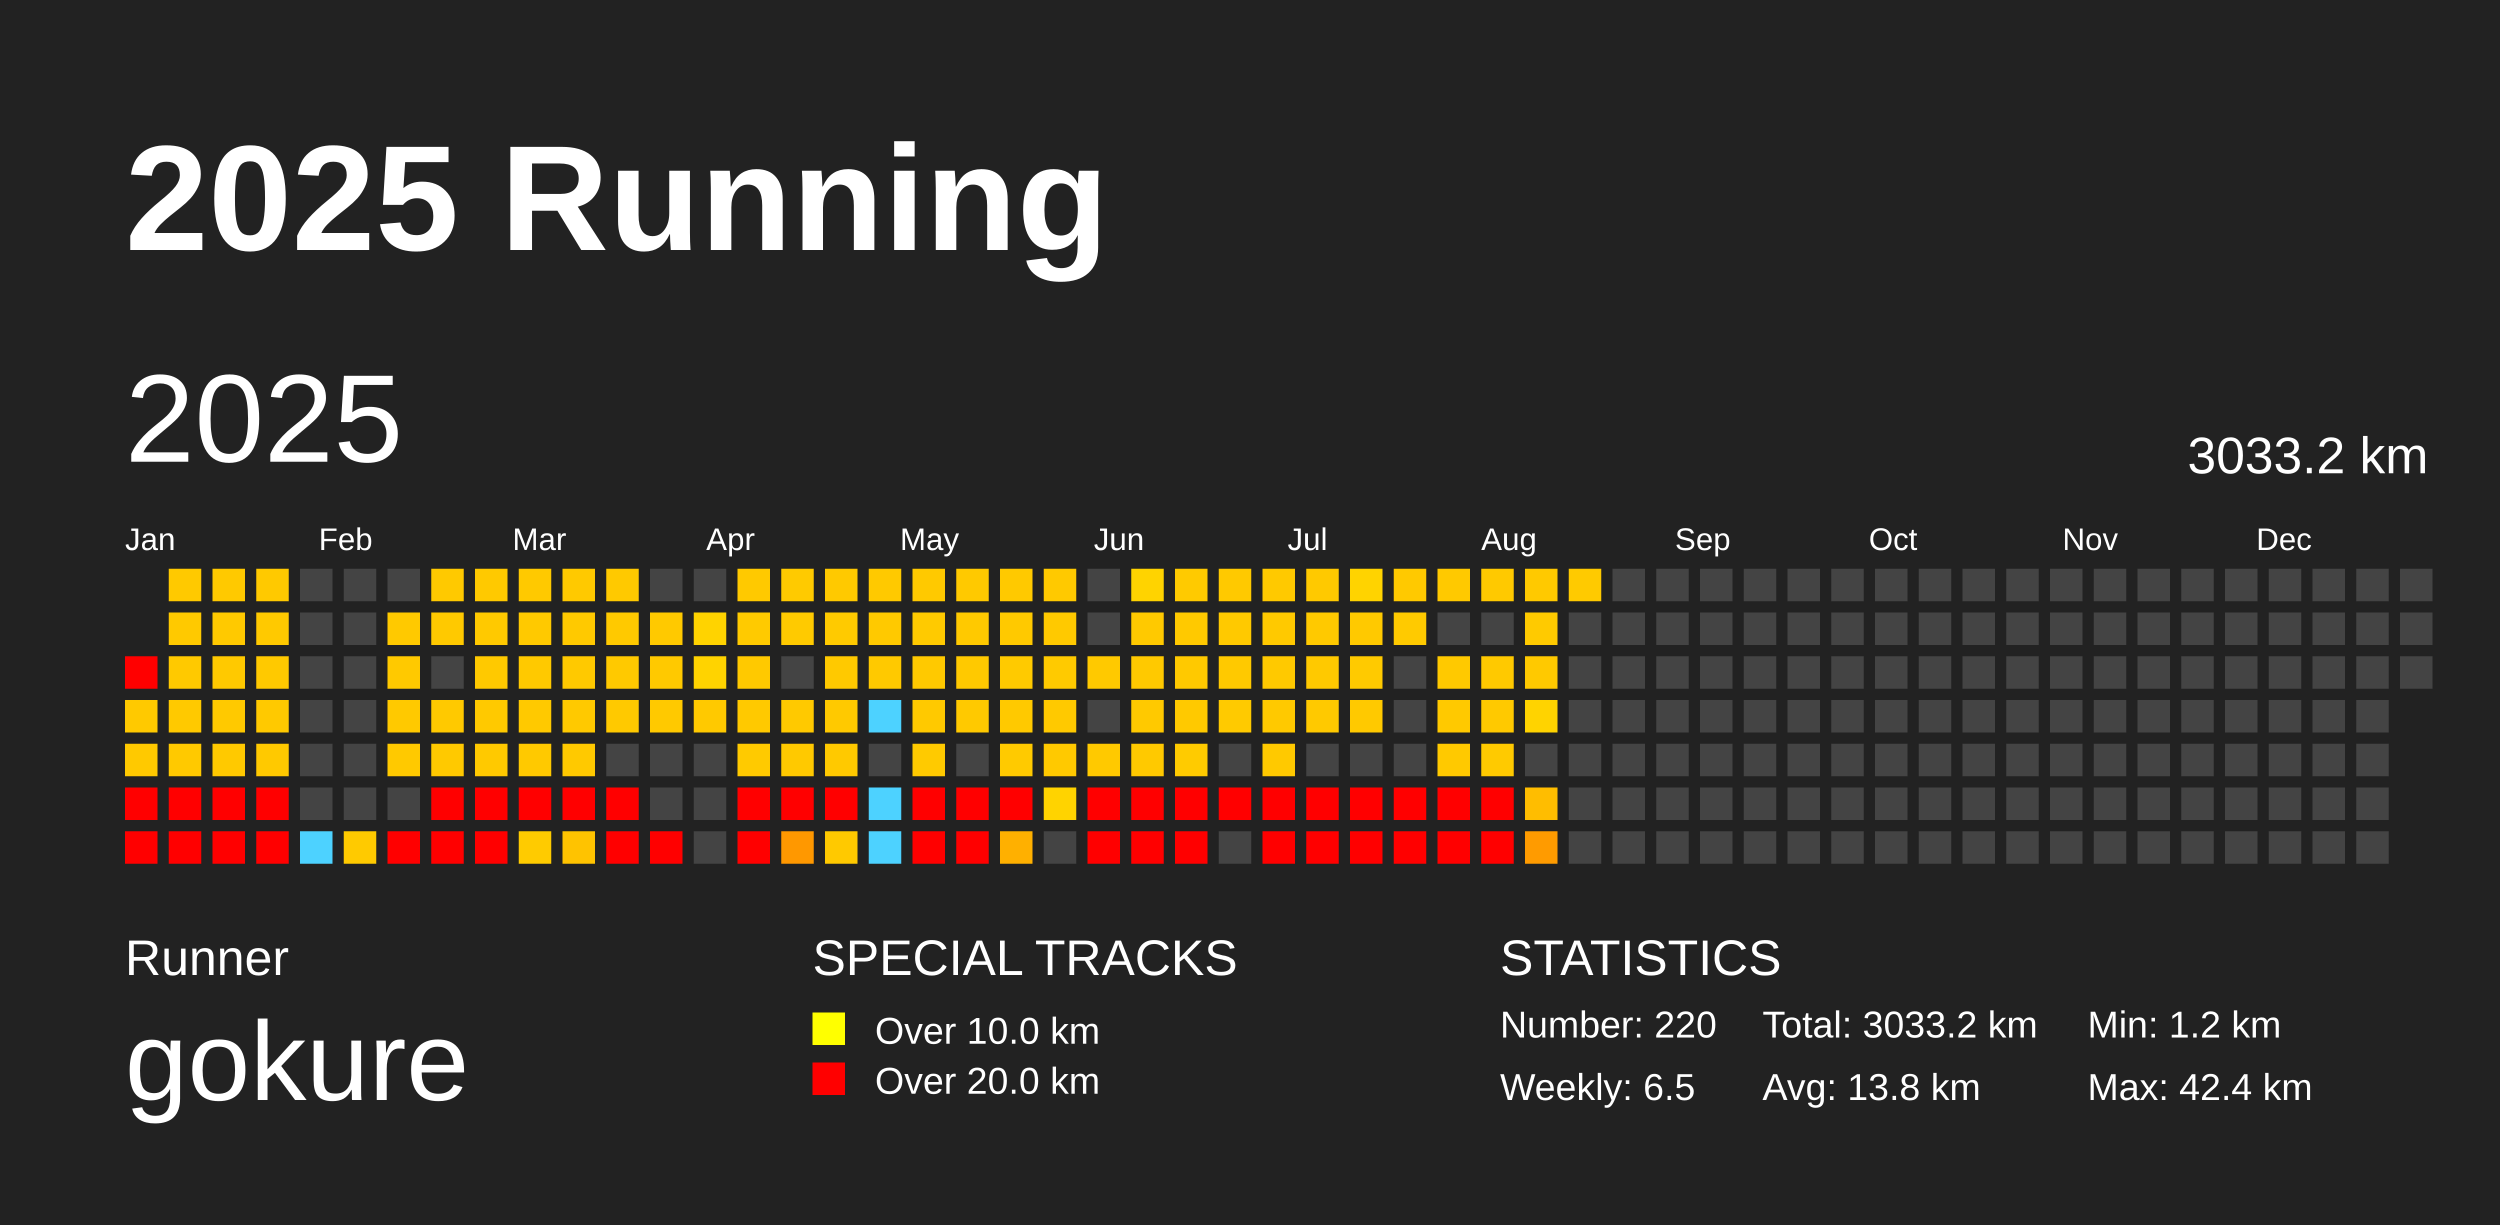
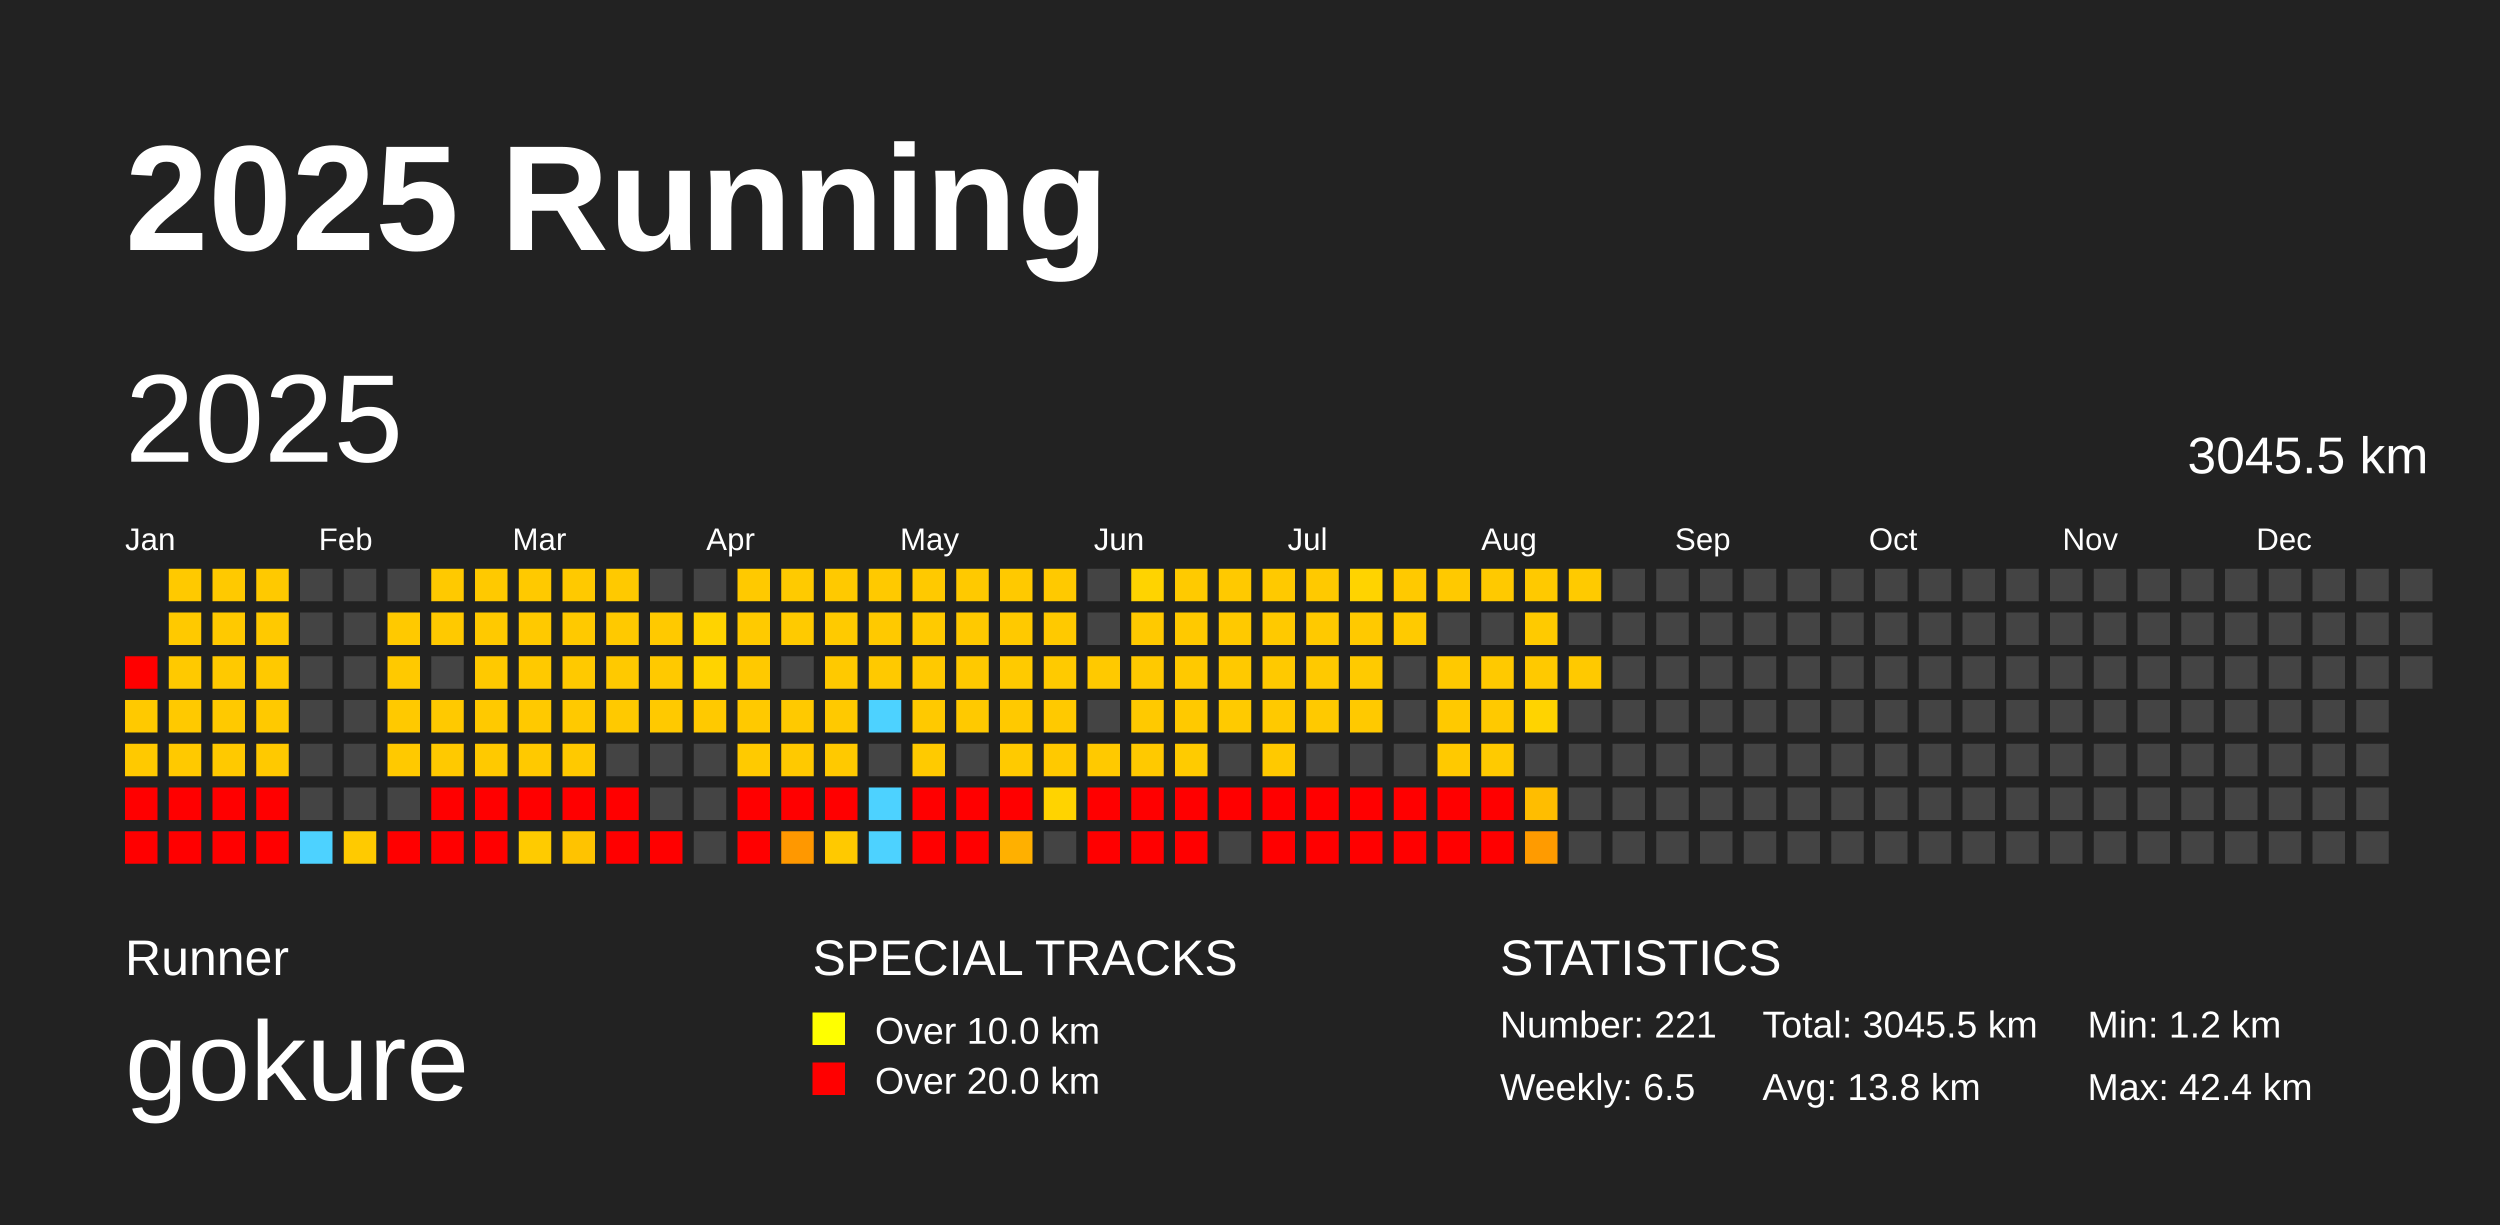
<svg xmlns="http://www.w3.org/2000/svg" baseProfile="full" height="98mm" version="1.1" viewBox="0,0,200,98" width="200mm">
  <defs />
  <rect fill="#222222" height="98" width="200" x="0" y="0" />
  <text fill="#FFFFFF" style="font-size:12px; font-family:Arial; font-weight:bold;" x="10" y="20">2025 Running</text>
  <text fill="#FFFFFF" style="font-size:4px; font-family:Arial" x="10" y="78">Runner</text>
  <text fill="#FFFFFF" style="font-size:9px; font-family:Arial" x="10" y="88">gokure</text>
  <text fill="#FFFFFF" style="font-size:4px; font-family:Arial" x="65" y="78">SPECIAL TRACKS</text>
  <rect fill="yellow" height="2.6" width="2.6" x="65" y="81" />
  <text fill="#FFFFFF" style="font-size:3px; font-family:Arial" x="70" y="83.5">Over 10.0 km</text>
  <rect fill="red" height="2.6" width="2.6" x="65" y="85" />
  <text fill="#FFFFFF" style="font-size:3px; font-family:Arial" x="70" y="87.5">Over 20.0 km</text>
  <text fill="#FFFFFF" style="font-size:4px; font-family:Arial" x="120" y="78">STATISTICS</text>
-   <text fill="#FFFFFF" style="font-size:3px; font-family:Arial" x="120" y="83">Number: 220</text>
+   <text fill="#FFFFFF" style="font-size:3px; font-family:Arial" x="120" y="83">Number: 221</text>
  <text fill="#FFFFFF" style="font-size:3px; font-family:Arial" x="120" y="88">Weekly: 6.5</text>
-   <text fill="#FFFFFF" style="font-size:3px; font-family:Arial" x="141" y="83">Total: 3033.2 km</text>
+   <text fill="#FFFFFF" style="font-size:3px; font-family:Arial" x="141" y="83">Total: 3045.5 km</text>
  <text fill="#FFFFFF" style="font-size:3px; font-family:Arial" x="141" y="88">Avg: 13.8 km</text>
  <text fill="#FFFFFF" style="font-size:3px; font-family:Arial" x="167" y="83">Min: 1.2 km</text>
  <text fill="#FFFFFF" style="font-size:3px; font-family:Arial" x="167" y="88">Max: 42.4 km</text>
  <text dominant-baseline="hanging" fill="#FFFFFF" style="font-size:10.0px; font-family:Arial;" x="10" y="30">2025</text>
-   <text dominant-baseline="hanging" fill="#FFFFFF" style="font-size:4.125px; font-family:Arial;" x="175" y="35">3033.2 km</text>
+   <text dominant-baseline="hanging" fill="#FFFFFF" style="font-size:4.125px; font-family:Arial;" x="175" y="35">3045.5 km</text>
  <text fill="#FFFFFF" style="font-size:2.5px; font-family:Arial" x="10.0" y="44">Jan</text>
  <text fill="#FFFFFF" style="font-size:2.5px; font-family:Arial" x="25.5" y="44">Feb</text>
  <text fill="#FFFFFF" style="font-size:2.5px; font-family:Arial" x="41.0" y="44">Mar</text>
  <text fill="#FFFFFF" style="font-size:2.5px; font-family:Arial" x="56.5" y="44">Apr</text>
  <text fill="#FFFFFF" style="font-size:2.5px; font-family:Arial" x="72.0" y="44">May</text>
  <text fill="#FFFFFF" style="font-size:2.5px; font-family:Arial" x="87.5" y="44">Jun</text>
  <text fill="#FFFFFF" style="font-size:2.5px; font-family:Arial" x="103.0" y="44">Jul</text>
  <text fill="#FFFFFF" style="font-size:2.5px; font-family:Arial" x="118.5" y="44">Aug</text>
  <text fill="#FFFFFF" style="font-size:2.5px; font-family:Arial" x="134.0" y="44">Sep</text>
  <text fill="#FFFFFF" style="font-size:2.5px; font-family:Arial" x="149.5" y="44">Oct</text>
  <text fill="#FFFFFF" style="font-size:2.5px; font-family:Arial" x="165.0" y="44">Nov</text>
  <text fill="#FFFFFF" style="font-size:2.5px; font-family:Arial" x="180.5" y="44">Dec</text>
  <rect fill="red" height="2.6" width="2.6" x="10.0" y="52.5" />
  <rect fill="#ffc900" height="2.6" width="2.6" x="10.0" y="56.0" />
  <rect fill="#ffc900" height="2.6" width="2.6" x="10.0" y="59.5" />
  <rect fill="red" height="2.6" width="2.6" x="10.0" y="63.0" />
  <rect fill="red" height="2.6" width="2.6" x="10.0" y="66.5" />
  <rect fill="#ffc900" height="2.6" width="2.6" x="13.5" y="45.5" />
  <rect fill="#ffc900" height="2.6" width="2.6" x="13.5" y="49.0" />
  <rect fill="#ffc900" height="2.6" width="2.6" x="13.5" y="52.5" />
  <rect fill="#ffc900" height="2.6" width="2.6" x="13.5" y="56.0" />
  <rect fill="#ffc900" height="2.6" width="2.6" x="13.5" y="59.5" />
  <rect fill="red" height="2.6" width="2.6" x="13.5" y="63.0" />
  <rect fill="red" height="2.6" width="2.6" x="13.5" y="66.5" />
  <rect fill="#ffc900" height="2.6" width="2.6" x="17.0" y="45.5" />
  <rect fill="#ffc900" height="2.6" width="2.6" x="17.0" y="49.0" />
  <rect fill="#ffc900" height="2.6" width="2.6" x="17.0" y="52.5" />
  <rect fill="#ffc900" height="2.6" width="2.6" x="17.0" y="56.0" />
  <rect fill="#ffc900" height="2.6" width="2.6" x="17.0" y="59.5" />
  <rect fill="red" height="2.6" width="2.6" x="17.0" y="63.0" />
  <rect fill="red" height="2.6" width="2.6" x="17.0" y="66.5" />
  <rect fill="#ffc900" height="2.6" width="2.6" x="20.5" y="45.5" />
  <rect fill="#ffc900" height="2.6" width="2.6" x="20.5" y="49.0" />
  <rect fill="#ffc900" height="2.6" width="2.6" x="20.5" y="52.5" />
  <rect fill="#ffc900" height="2.6" width="2.6" x="20.5" y="56.0" />
  <rect fill="#ffc900" height="2.6" width="2.6" x="20.5" y="59.5" />
  <rect fill="red" height="2.6" width="2.6" x="20.5" y="63.0" />
  <rect fill="red" height="2.6" width="2.6" x="20.5" y="66.5" />
  <rect fill="#444444" height="2.6" width="2.6" x="24.0" y="45.5" />
  <rect fill="#444444" height="2.6" width="2.6" x="24.0" y="49.0" />
  <rect fill="#444444" height="2.6" width="2.6" x="24.0" y="52.5" />
  <rect fill="#444444" height="2.6" width="2.6" x="24.0" y="56.0" />
  <rect fill="#444444" height="2.6" width="2.6" x="24.0" y="59.5" />
  <rect fill="#444444" height="2.6" width="2.6" x="24.0" y="63.0" />
  <rect fill="#4dd2ff" height="2.6" width="2.6" x="24.0" y="66.5" />
  <rect fill="#444444" height="2.6" width="2.6" x="27.5" y="45.5" />
  <rect fill="#444444" height="2.6" width="2.6" x="27.5" y="49.0" />
  <rect fill="#444444" height="2.6" width="2.6" x="27.5" y="52.5" />
  <rect fill="#444444" height="2.6" width="2.6" x="27.5" y="56.0" />
  <rect fill="#444444" height="2.6" width="2.6" x="27.5" y="59.5" />
  <rect fill="#444444" height="2.6" width="2.6" x="27.5" y="63.0" />
  <rect fill="#ffca00" height="2.6" width="2.6" x="27.5" y="66.5" />
  <rect fill="#444444" height="2.6" width="2.6" x="31.0" y="45.5" />
  <rect fill="#ffc900" height="2.6" width="2.6" x="31.0" y="49.0" />
  <rect fill="#ffc900" height="2.6" width="2.6" x="31.0" y="52.5" />
  <rect fill="#ffc900" height="2.6" width="2.6" x="31.0" y="56.0" />
  <rect fill="#ffc900" height="2.6" width="2.6" x="31.0" y="59.5" />
  <rect fill="#444444" height="2.6" width="2.6" x="31.0" y="63.0" />
  <rect fill="red" height="2.6" width="2.6" x="31.0" y="66.5" />
  <rect fill="#ffc900" height="2.6" width="2.6" x="34.5" y="45.5" />
  <rect fill="#ffc900" height="2.6" width="2.6" x="34.5" y="49.0" />
  <rect fill="#444444" height="2.6" width="2.6" x="34.5" y="52.5" />
  <rect fill="#ffc900" height="2.6" width="2.6" x="34.5" y="56.0" />
  <rect fill="#ffc900" height="2.6" width="2.6" x="34.5" y="59.5" />
  <rect fill="red" height="2.6" width="2.6" x="34.5" y="63.0" />
  <rect fill="red" height="2.6" width="2.6" x="34.5" y="66.5" />
  <rect fill="#ffc900" height="2.6" width="2.6" x="38.0" y="45.5" />
  <rect fill="#ffc900" height="2.6" width="2.6" x="38.0" y="49.0" />
  <rect fill="#ffc900" height="2.6" width="2.6" x="38.0" y="52.5" />
  <rect fill="#ffc900" height="2.6" width="2.6" x="38.0" y="56.0" />
  <rect fill="#ffc900" height="2.6" width="2.6" x="38.0" y="59.5" />
  <rect fill="red" height="2.6" width="2.6" x="38.0" y="63.0" />
  <rect fill="red" height="2.6" width="2.6" x="38.0" y="66.5" />
  <rect fill="#ffc900" height="2.6" width="2.6" x="41.5" y="45.5" />
  <rect fill="#ffc900" height="2.6" width="2.6" x="41.5" y="49.0" />
  <rect fill="#ffc900" height="2.6" width="2.6" x="41.5" y="52.5" />
  <rect fill="#ffc900" height="2.6" width="2.6" x="41.5" y="56.0" />
  <rect fill="#ffc900" height="2.6" width="2.6" x="41.5" y="59.5" />
  <rect fill="red" height="2.6" width="2.6" x="41.5" y="63.0" />
  <rect fill="#ffcb00" height="2.6" width="2.6" x="41.5" y="66.5" />
  <rect fill="#ffc900" height="2.6" width="2.6" x="45.0" y="45.5" />
  <rect fill="#ffc900" height="2.6" width="2.6" x="45.0" y="49.0" />
  <rect fill="#ffc900" height="2.6" width="2.6" x="45.0" y="52.5" />
  <rect fill="#ffc900" height="2.6" width="2.6" x="45.0" y="56.0" />
  <rect fill="#ffc900" height="2.6" width="2.6" x="45.0" y="59.5" />
  <rect fill="red" height="2.6" width="2.6" x="45.0" y="63.0" />
  <rect fill="#ffc300" height="2.6" width="2.6" x="45.0" y="66.5" />
  <rect fill="#ffc900" height="2.6" width="2.6" x="48.5" y="45.5" />
  <rect fill="#ffc900" height="2.6" width="2.6" x="48.5" y="49.0" />
  <rect fill="#ffc900" height="2.6" width="2.6" x="48.5" y="52.5" />
  <rect fill="#ffc900" height="2.6" width="2.6" x="48.5" y="56.0" />
  <rect fill="#444444" height="2.6" width="2.6" x="48.5" y="59.5" />
  <rect fill="red" height="2.6" width="2.6" x="48.5" y="63.0" />
  <rect fill="red" height="2.6" width="2.6" x="48.5" y="66.5" />
  <rect fill="#444444" height="2.6" width="2.6" x="52.0" y="45.5" />
  <rect fill="#ffc900" height="2.6" width="2.6" x="52.0" y="49.0" />
  <rect fill="#ffc900" height="2.6" width="2.6" x="52.0" y="52.5" />
  <rect fill="#ffc900" height="2.6" width="2.6" x="52.0" y="56.0" />
  <rect fill="#444444" height="2.6" width="2.6" x="52.0" y="59.5" />
  <rect fill="#444444" height="2.6" width="2.6" x="52.0" y="63.0" />
  <rect fill="red" height="2.6" width="2.6" x="52.0" y="66.5" />
  <rect fill="#444444" height="2.6" width="2.6" x="55.5" y="45.5" />
  <rect fill="#ffd300" height="2.6" width="2.6" x="55.5" y="49.0" />
  <rect fill="#ffd300" height="2.6" width="2.6" x="55.5" y="52.5" />
  <rect fill="#ffc900" height="2.6" width="2.6" x="55.5" y="56.0" />
  <rect fill="#444444" height="2.6" width="2.6" x="55.5" y="59.5" />
  <rect fill="#444444" height="2.6" width="2.6" x="55.5" y="63.0" />
  <rect fill="#444444" height="2.6" width="2.6" x="55.5" y="66.5" />
  <rect fill="#ffc900" height="2.6" width="2.6" x="59.0" y="45.5" />
  <rect fill="#ffca00" height="2.6" width="2.6" x="59.0" y="49.0" />
  <rect fill="#ffc900" height="2.6" width="2.6" x="59.0" y="52.5" />
  <rect fill="#ffc900" height="2.6" width="2.6" x="59.0" y="56.0" />
  <rect fill="#ffca00" height="2.6" width="2.6" x="59.0" y="59.5" />
  <rect fill="red" height="2.6" width="2.6" x="59.0" y="63.0" />
  <rect fill="red" height="2.6" width="2.6" x="59.0" y="66.5" />
  <rect fill="#ffca00" height="2.6" width="2.6" x="62.5" y="45.5" />
  <rect fill="#ffca00" height="2.6" width="2.6" x="62.5" y="49.0" />
  <rect fill="#444444" height="2.6" width="2.6" x="62.5" y="52.5" />
  <rect fill="#ffc900" height="2.6" width="2.6" x="62.5" y="56.0" />
  <rect fill="#ffc900" height="2.6" width="2.6" x="62.5" y="59.5" />
  <rect fill="red" height="2.6" width="2.6" x="62.5" y="63.0" />
  <rect fill="#ff9800" height="2.6" width="2.6" x="62.5" y="66.5" />
  <rect fill="#ffc900" height="2.6" width="2.6" x="66.0" y="45.5" />
  <rect fill="#ffca00" height="2.6" width="2.6" x="66.0" y="49.0" />
  <rect fill="#ffc900" height="2.6" width="2.6" x="66.0" y="52.5" />
  <rect fill="#ffc900" height="2.6" width="2.6" x="66.0" y="56.0" />
  <rect fill="#ffc900" height="2.6" width="2.6" x="66.0" y="59.5" />
  <rect fill="red" height="2.6" width="2.6" x="66.0" y="63.0" />
  <rect fill="#ffc900" height="2.6" width="2.6" x="66.0" y="66.5" />
  <rect fill="#ffc900" height="2.6" width="2.6" x="69.5" y="45.5" />
  <rect fill="#ffc900" height="2.6" width="2.6" x="69.5" y="49.0" />
  <rect fill="#ffc900" height="2.6" width="2.6" x="69.5" y="52.5" />
  <rect fill="#4dd2ff" height="2.6" width="2.6" x="69.5" y="56.0" />
  <rect fill="#444444" height="2.6" width="2.6" x="69.5" y="59.5" />
  <rect fill="#4dd2ff" height="2.6" width="2.6" x="69.5" y="63.0" />
  <rect fill="#4dd2ff" height="2.6" width="2.6" x="69.5" y="66.5" />
  <rect fill="#ffc900" height="2.6" width="2.6" x="73.0" y="45.5" />
  <rect fill="#ffca00" height="2.6" width="2.6" x="73.0" y="49.0" />
  <rect fill="#ffc900" height="2.6" width="2.6" x="73.0" y="52.5" />
  <rect fill="#ffc900" height="2.6" width="2.6" x="73.0" y="56.0" />
  <rect fill="#ffca00" height="2.6" width="2.6" x="73.0" y="59.5" />
  <rect fill="red" height="2.6" width="2.6" x="73.0" y="63.0" />
  <rect fill="red" height="2.6" width="2.6" x="73.0" y="66.5" />
  <rect fill="#ffc900" height="2.6" width="2.6" x="76.5" y="45.5" />
  <rect fill="#ffc900" height="2.6" width="2.6" x="76.5" y="49.0" />
  <rect fill="#ffc900" height="2.6" width="2.6" x="76.5" y="52.5" />
  <rect fill="#ffc900" height="2.6" width="2.6" x="76.5" y="56.0" />
  <rect fill="#444444" height="2.6" width="2.6" x="76.5" y="59.5" />
  <rect fill="red" height="2.6" width="2.6" x="76.5" y="63.0" />
  <rect fill="red" height="2.6" width="2.6" x="76.5" y="66.5" />
  <rect fill="#ffc900" height="2.6" width="2.6" x="80.0" y="45.5" />
  <rect fill="#ffc900" height="2.6" width="2.6" x="80.0" y="49.0" />
  <rect fill="#ffca00" height="2.6" width="2.6" x="80.0" y="52.5" />
  <rect fill="#ffc900" height="2.6" width="2.6" x="80.0" y="56.0" />
  <rect fill="#ffca00" height="2.6" width="2.6" x="80.0" y="59.5" />
  <rect fill="red" height="2.6" width="2.6" x="80.0" y="63.0" />
  <rect fill="#ffb000" height="2.6" width="2.6" x="80.0" y="66.5" />
  <rect fill="#ffc900" height="2.6" width="2.6" x="83.5" y="45.5" />
  <rect fill="#ffc900" height="2.6" width="2.6" x="83.5" y="49.0" />
  <rect fill="#ffca00" height="2.6" width="2.6" x="83.5" y="52.5" />
  <rect fill="#ffc900" height="2.6" width="2.6" x="83.5" y="56.0" />
  <rect fill="#ffc900" height="2.6" width="2.6" x="83.5" y="59.5" />
  <rect fill="#ffd300" height="2.6" width="2.6" x="83.5" y="63.0" />
  <rect fill="#444444" height="2.6" width="2.6" x="83.5" y="66.5" />
  <rect fill="#444444" height="2.6" width="2.6" x="87.0" y="45.5" />
  <rect fill="#444444" height="2.6" width="2.6" x="87.0" y="49.0" />
  <rect fill="#ffc900" height="2.6" width="2.6" x="87.0" y="52.5" />
  <rect fill="#444444" height="2.6" width="2.6" x="87.0" y="56.0" />
  <rect fill="#ffc900" height="2.6" width="2.6" x="87.0" y="59.5" />
  <rect fill="red" height="2.6" width="2.6" x="87.0" y="63.0" />
  <rect fill="red" height="2.6" width="2.6" x="87.0" y="66.5" />
  <rect fill="#ffd300" height="2.6" width="2.6" x="90.5" y="45.5" />
  <rect fill="#ffc900" height="2.6" width="2.6" x="90.5" y="49.0" />
  <rect fill="#ffc900" height="2.6" width="2.6" x="90.5" y="52.5" />
  <rect fill="#ffc900" height="2.6" width="2.6" x="90.5" y="56.0" />
  <rect fill="#ffc900" height="2.6" width="2.6" x="90.5" y="59.5" />
  <rect fill="red" height="2.6" width="2.6" x="90.5" y="63.0" />
  <rect fill="red" height="2.6" width="2.6" x="90.5" y="66.5" />
  <rect fill="#ffca00" height="2.6" width="2.6" x="94.0" y="45.5" />
  <rect fill="#ffc900" height="2.6" width="2.6" x="94.0" y="49.0" />
  <rect fill="#ffc900" height="2.6" width="2.6" x="94.0" y="52.5" />
  <rect fill="#ffc900" height="2.6" width="2.6" x="94.0" y="56.0" />
  <rect fill="#ffcb00" height="2.6" width="2.6" x="94.0" y="59.5" />
  <rect fill="red" height="2.6" width="2.6" x="94.0" y="63.0" />
  <rect fill="red" height="2.6" width="2.6" x="94.0" y="66.5" />
  <rect fill="#ffc900" height="2.6" width="2.6" x="97.5" y="45.5" />
  <rect fill="#ffc900" height="2.6" width="2.6" x="97.5" y="49.0" />
  <rect fill="#ffc900" height="2.6" width="2.6" x="97.5" y="52.5" />
  <rect fill="#ffca00" height="2.6" width="2.6" x="97.5" y="56.0" />
  <rect fill="#444444" height="2.6" width="2.6" x="97.5" y="59.5" />
  <rect fill="red" height="2.6" width="2.6" x="97.5" y="63.0" />
  <rect fill="#444444" height="2.6" width="2.6" x="97.5" y="66.5" />
  <rect fill="#ffc900" height="2.6" width="2.6" x="101.0" y="45.5" />
  <rect fill="#ffc900" height="2.6" width="2.6" x="101.0" y="49.0" />
  <rect fill="#ffc900" height="2.6" width="2.6" x="101.0" y="52.5" />
  <rect fill="#ffc900" height="2.6" width="2.6" x="101.0" y="56.0" />
  <rect fill="#ffc900" height="2.6" width="2.6" x="101.0" y="59.5" />
  <rect fill="red" height="2.6" width="2.6" x="101.0" y="63.0" />
  <rect fill="red" height="2.6" width="2.6" x="101.0" y="66.5" />
  <rect fill="#ffc900" height="2.6" width="2.6" x="104.5" y="45.5" />
  <rect fill="#ffc900" height="2.6" width="2.6" x="104.5" y="49.0" />
  <rect fill="#ffc900" height="2.6" width="2.6" x="104.5" y="52.5" />
  <rect fill="#ffc900" height="2.6" width="2.6" x="104.5" y="56.0" />
  <rect fill="#444444" height="2.6" width="2.6" x="104.5" y="59.5" />
  <rect fill="red" height="2.6" width="2.6" x="104.5" y="63.0" />
  <rect fill="red" height="2.6" width="2.6" x="104.5" y="66.5" />
  <rect fill="#ffd300" height="2.6" width="2.6" x="108.0" y="45.5" />
  <rect fill="#ffc900" height="2.6" width="2.6" x="108.0" y="49.0" />
  <rect fill="#ffca00" height="2.6" width="2.6" x="108.0" y="52.5" />
  <rect fill="#ffc900" height="2.6" width="2.6" x="108.0" y="56.0" />
  <rect fill="#444444" height="2.6" width="2.6" x="108.0" y="59.5" />
  <rect fill="red" height="2.6" width="2.6" x="108.0" y="63.0" />
  <rect fill="red" height="2.6" width="2.6" x="108.0" y="66.5" />
  <rect fill="#ffc900" height="2.6" width="2.6" x="111.5" y="45.5" />
  <rect fill="#ffca00" height="2.6" width="2.6" x="111.5" y="49.0" />
  <rect fill="#444444" height="2.6" width="2.6" x="111.5" y="52.5" />
  <rect fill="#444444" height="2.6" width="2.6" x="111.5" y="56.0" />
  <rect fill="#444444" height="2.6" width="2.6" x="111.5" y="59.5" />
  <rect fill="red" height="2.6" width="2.6" x="111.5" y="63.0" />
  <rect fill="red" height="2.6" width="2.6" x="111.5" y="66.5" />
  <rect fill="#ffc900" height="2.6" width="2.6" x="115.0" y="45.5" />
  <rect fill="#444444" height="2.6" width="2.6" x="115.0" y="49.0" />
  <rect fill="#ffc900" height="2.6" width="2.6" x="115.0" y="52.5" />
  <rect fill="#ffc900" height="2.6" width="2.6" x="115.0" y="56.0" />
  <rect fill="#ffc900" height="2.6" width="2.6" x="115.0" y="59.5" />
  <rect fill="red" height="2.6" width="2.6" x="115.0" y="63.0" />
  <rect fill="red" height="2.6" width="2.6" x="115.0" y="66.5" />
  <rect fill="#ffc900" height="2.6" width="2.6" x="118.5" y="45.5" />
  <rect fill="#444444" height="2.6" width="2.6" x="118.5" y="49.0" />
  <rect fill="#ffc900" height="2.6" width="2.6" x="118.5" y="52.5" />
  <rect fill="#ffc900" height="2.6" width="2.6" x="118.5" y="56.0" />
  <rect fill="#ffca00" height="2.6" width="2.6" x="118.5" y="59.5" />
  <rect fill="red" height="2.6" width="2.6" x="118.5" y="63.0" />
  <rect fill="red" height="2.6" width="2.6" x="118.5" y="66.5" />
  <rect fill="#ffc900" height="2.6" width="2.6" x="122.0" y="45.5" />
  <rect fill="#ffca00" height="2.6" width="2.6" x="122.0" y="49.0" />
  <rect fill="#ffc900" height="2.6" width="2.6" x="122.0" y="52.5" />
  <rect fill="#ffd300" height="2.6" width="2.6" x="122.0" y="56.0" />
  <rect fill="#444444" height="2.6" width="2.6" x="122.0" y="59.5" />
  <rect fill="#ffbd00" height="2.6" width="2.6" x="122.0" y="63.0" />
  <rect fill="#ff9b00" height="2.6" width="2.6" x="122.0" y="66.5" />
  <rect fill="#ffca00" height="2.6" width="2.6" x="125.5" y="45.5" />
  <rect fill="#444444" height="2.6" width="2.6" x="125.5" y="49.0" />
-   <rect fill="#444444" height="2.6" width="2.6" x="125.5" y="52.5" />
+   <rect fill="#ffc900" height="2.6" width="2.6" x="125.5" y="52.5" />
  <rect fill="#444444" height="2.6" width="2.6" x="125.5" y="56.0" />
  <rect fill="#444444" height="2.6" width="2.6" x="125.5" y="59.5" />
  <rect fill="#444444" height="2.6" width="2.6" x="125.5" y="63.0" />
  <rect fill="#444444" height="2.6" width="2.6" x="125.5" y="66.5" />
  <rect fill="#444444" height="2.6" width="2.6" x="129.0" y="45.5" />
  <rect fill="#444444" height="2.6" width="2.6" x="129.0" y="49.0" />
  <rect fill="#444444" height="2.6" width="2.6" x="129.0" y="52.5" />
  <rect fill="#444444" height="2.6" width="2.6" x="129.0" y="56.0" />
  <rect fill="#444444" height="2.6" width="2.6" x="129.0" y="59.5" />
  <rect fill="#444444" height="2.6" width="2.6" x="129.0" y="63.0" />
  <rect fill="#444444" height="2.6" width="2.6" x="129.0" y="66.5" />
  <rect fill="#444444" height="2.6" width="2.6" x="132.5" y="45.5" />
  <rect fill="#444444" height="2.6" width="2.6" x="132.5" y="49.0" />
  <rect fill="#444444" height="2.6" width="2.6" x="132.5" y="52.5" />
  <rect fill="#444444" height="2.6" width="2.6" x="132.5" y="56.0" />
  <rect fill="#444444" height="2.6" width="2.6" x="132.5" y="59.5" />
  <rect fill="#444444" height="2.6" width="2.6" x="132.5" y="63.0" />
  <rect fill="#444444" height="2.6" width="2.6" x="132.5" y="66.5" />
  <rect fill="#444444" height="2.6" width="2.6" x="136.0" y="45.5" />
  <rect fill="#444444" height="2.6" width="2.6" x="136.0" y="49.0" />
  <rect fill="#444444" height="2.6" width="2.6" x="136.0" y="52.5" />
  <rect fill="#444444" height="2.6" width="2.6" x="136.0" y="56.0" />
  <rect fill="#444444" height="2.6" width="2.6" x="136.0" y="59.5" />
  <rect fill="#444444" height="2.6" width="2.6" x="136.0" y="63.0" />
  <rect fill="#444444" height="2.6" width="2.6" x="136.0" y="66.5" />
  <rect fill="#444444" height="2.6" width="2.6" x="139.5" y="45.5" />
  <rect fill="#444444" height="2.6" width="2.6" x="139.5" y="49.0" />
  <rect fill="#444444" height="2.6" width="2.6" x="139.5" y="52.5" />
  <rect fill="#444444" height="2.6" width="2.6" x="139.5" y="56.0" />
  <rect fill="#444444" height="2.6" width="2.6" x="139.5" y="59.5" />
  <rect fill="#444444" height="2.6" width="2.6" x="139.5" y="63.0" />
  <rect fill="#444444" height="2.6" width="2.6" x="139.5" y="66.5" />
  <rect fill="#444444" height="2.6" width="2.6" x="143.0" y="45.5" />
  <rect fill="#444444" height="2.6" width="2.6" x="143.0" y="49.0" />
  <rect fill="#444444" height="2.6" width="2.6" x="143.0" y="52.5" />
  <rect fill="#444444" height="2.6" width="2.6" x="143.0" y="56.0" />
  <rect fill="#444444" height="2.6" width="2.6" x="143.0" y="59.5" />
  <rect fill="#444444" height="2.6" width="2.6" x="143.0" y="63.0" />
  <rect fill="#444444" height="2.6" width="2.6" x="143.0" y="66.5" />
  <rect fill="#444444" height="2.6" width="2.6" x="146.5" y="45.5" />
  <rect fill="#444444" height="2.6" width="2.6" x="146.5" y="49.0" />
  <rect fill="#444444" height="2.6" width="2.6" x="146.5" y="52.5" />
  <rect fill="#444444" height="2.6" width="2.6" x="146.5" y="56.0" />
  <rect fill="#444444" height="2.6" width="2.6" x="146.5" y="59.5" />
  <rect fill="#444444" height="2.6" width="2.6" x="146.5" y="63.0" />
  <rect fill="#444444" height="2.6" width="2.6" x="146.5" y="66.5" />
  <rect fill="#444444" height="2.6" width="2.6" x="150.0" y="45.5" />
  <rect fill="#444444" height="2.6" width="2.6" x="150.0" y="49.0" />
  <rect fill="#444444" height="2.6" width="2.6" x="150.0" y="52.5" />
  <rect fill="#444444" height="2.6" width="2.6" x="150.0" y="56.0" />
  <rect fill="#444444" height="2.6" width="2.6" x="150.0" y="59.5" />
  <rect fill="#444444" height="2.6" width="2.6" x="150.0" y="63.0" />
  <rect fill="#444444" height="2.6" width="2.6" x="150.0" y="66.5" />
  <rect fill="#444444" height="2.6" width="2.6" x="153.5" y="45.5" />
  <rect fill="#444444" height="2.6" width="2.6" x="153.5" y="49.0" />
  <rect fill="#444444" height="2.6" width="2.6" x="153.5" y="52.5" />
  <rect fill="#444444" height="2.6" width="2.6" x="153.5" y="56.0" />
  <rect fill="#444444" height="2.6" width="2.6" x="153.5" y="59.5" />
  <rect fill="#444444" height="2.6" width="2.6" x="153.5" y="63.0" />
  <rect fill="#444444" height="2.6" width="2.6" x="153.5" y="66.5" />
  <rect fill="#444444" height="2.6" width="2.6" x="157.0" y="45.5" />
  <rect fill="#444444" height="2.6" width="2.6" x="157.0" y="49.0" />
  <rect fill="#444444" height="2.6" width="2.6" x="157.0" y="52.5" />
  <rect fill="#444444" height="2.6" width="2.6" x="157.0" y="56.0" />
  <rect fill="#444444" height="2.6" width="2.6" x="157.0" y="59.5" />
  <rect fill="#444444" height="2.6" width="2.6" x="157.0" y="63.0" />
  <rect fill="#444444" height="2.6" width="2.6" x="157.0" y="66.5" />
  <rect fill="#444444" height="2.6" width="2.6" x="160.5" y="45.5" />
  <rect fill="#444444" height="2.6" width="2.6" x="160.5" y="49.0" />
  <rect fill="#444444" height="2.6" width="2.6" x="160.5" y="52.5" />
  <rect fill="#444444" height="2.6" width="2.6" x="160.5" y="56.0" />
  <rect fill="#444444" height="2.6" width="2.6" x="160.5" y="59.5" />
  <rect fill="#444444" height="2.6" width="2.6" x="160.5" y="63.0" />
  <rect fill="#444444" height="2.6" width="2.6" x="160.5" y="66.5" />
  <rect fill="#444444" height="2.6" width="2.6" x="164.0" y="45.5" />
  <rect fill="#444444" height="2.6" width="2.6" x="164.0" y="49.0" />
  <rect fill="#444444" height="2.6" width="2.6" x="164.0" y="52.5" />
  <rect fill="#444444" height="2.6" width="2.6" x="164.0" y="56.0" />
  <rect fill="#444444" height="2.6" width="2.6" x="164.0" y="59.5" />
  <rect fill="#444444" height="2.6" width="2.6" x="164.0" y="63.0" />
  <rect fill="#444444" height="2.6" width="2.6" x="164.0" y="66.5" />
  <rect fill="#444444" height="2.6" width="2.6" x="167.5" y="45.5" />
  <rect fill="#444444" height="2.6" width="2.6" x="167.5" y="49.0" />
  <rect fill="#444444" height="2.6" width="2.6" x="167.5" y="52.5" />
  <rect fill="#444444" height="2.6" width="2.6" x="167.5" y="56.0" />
  <rect fill="#444444" height="2.6" width="2.6" x="167.5" y="59.5" />
  <rect fill="#444444" height="2.6" width="2.6" x="167.5" y="63.0" />
  <rect fill="#444444" height="2.6" width="2.6" x="167.5" y="66.5" />
  <rect fill="#444444" height="2.6" width="2.6" x="171.0" y="45.5" />
  <rect fill="#444444" height="2.6" width="2.6" x="171.0" y="49.0" />
  <rect fill="#444444" height="2.6" width="2.6" x="171.0" y="52.5" />
  <rect fill="#444444" height="2.6" width="2.6" x="171.0" y="56.0" />
  <rect fill="#444444" height="2.6" width="2.6" x="171.0" y="59.5" />
  <rect fill="#444444" height="2.6" width="2.6" x="171.0" y="63.0" />
  <rect fill="#444444" height="2.6" width="2.6" x="171.0" y="66.5" />
  <rect fill="#444444" height="2.6" width="2.6" x="174.5" y="45.5" />
  <rect fill="#444444" height="2.6" width="2.6" x="174.5" y="49.0" />
  <rect fill="#444444" height="2.6" width="2.6" x="174.5" y="52.5" />
  <rect fill="#444444" height="2.6" width="2.6" x="174.5" y="56.0" />
  <rect fill="#444444" height="2.6" width="2.6" x="174.5" y="59.5" />
  <rect fill="#444444" height="2.6" width="2.6" x="174.5" y="63.0" />
  <rect fill="#444444" height="2.6" width="2.6" x="174.5" y="66.5" />
  <rect fill="#444444" height="2.6" width="2.6" x="178.0" y="45.5" />
  <rect fill="#444444" height="2.6" width="2.6" x="178.0" y="49.0" />
  <rect fill="#444444" height="2.6" width="2.6" x="178.0" y="52.5" />
  <rect fill="#444444" height="2.6" width="2.6" x="178.0" y="56.0" />
  <rect fill="#444444" height="2.6" width="2.6" x="178.0" y="59.5" />
  <rect fill="#444444" height="2.6" width="2.6" x="178.0" y="63.0" />
  <rect fill="#444444" height="2.6" width="2.6" x="178.0" y="66.5" />
  <rect fill="#444444" height="2.6" width="2.6" x="181.5" y="45.5" />
  <rect fill="#444444" height="2.6" width="2.6" x="181.5" y="49.0" />
  <rect fill="#444444" height="2.6" width="2.6" x="181.5" y="52.5" />
  <rect fill="#444444" height="2.6" width="2.6" x="181.5" y="56.0" />
  <rect fill="#444444" height="2.6" width="2.6" x="181.5" y="59.5" />
  <rect fill="#444444" height="2.6" width="2.6" x="181.5" y="63.0" />
  <rect fill="#444444" height="2.6" width="2.6" x="181.5" y="66.5" />
  <rect fill="#444444" height="2.6" width="2.6" x="185.0" y="45.5" />
  <rect fill="#444444" height="2.6" width="2.6" x="185.0" y="49.0" />
  <rect fill="#444444" height="2.6" width="2.6" x="185.0" y="52.5" />
  <rect fill="#444444" height="2.6" width="2.6" x="185.0" y="56.0" />
  <rect fill="#444444" height="2.6" width="2.6" x="185.0" y="59.5" />
  <rect fill="#444444" height="2.6" width="2.6" x="185.0" y="63.0" />
  <rect fill="#444444" height="2.6" width="2.6" x="185.0" y="66.5" />
  <rect fill="#444444" height="2.6" width="2.6" x="188.5" y="45.5" />
  <rect fill="#444444" height="2.6" width="2.6" x="188.5" y="49.0" />
  <rect fill="#444444" height="2.6" width="2.6" x="188.5" y="52.5" />
  <rect fill="#444444" height="2.6" width="2.6" x="188.5" y="56.0" />
  <rect fill="#444444" height="2.6" width="2.6" x="188.5" y="59.5" />
  <rect fill="#444444" height="2.6" width="2.6" x="188.5" y="63.0" />
  <rect fill="#444444" height="2.6" width="2.6" x="188.5" y="66.5" />
  <rect fill="#444444" height="2.6" width="2.6" x="192.0" y="45.5" />
  <rect fill="#444444" height="2.6" width="2.6" x="192.0" y="49.0" />
  <rect fill="#444444" height="2.6" width="2.6" x="192.0" y="52.5" />
</svg>
